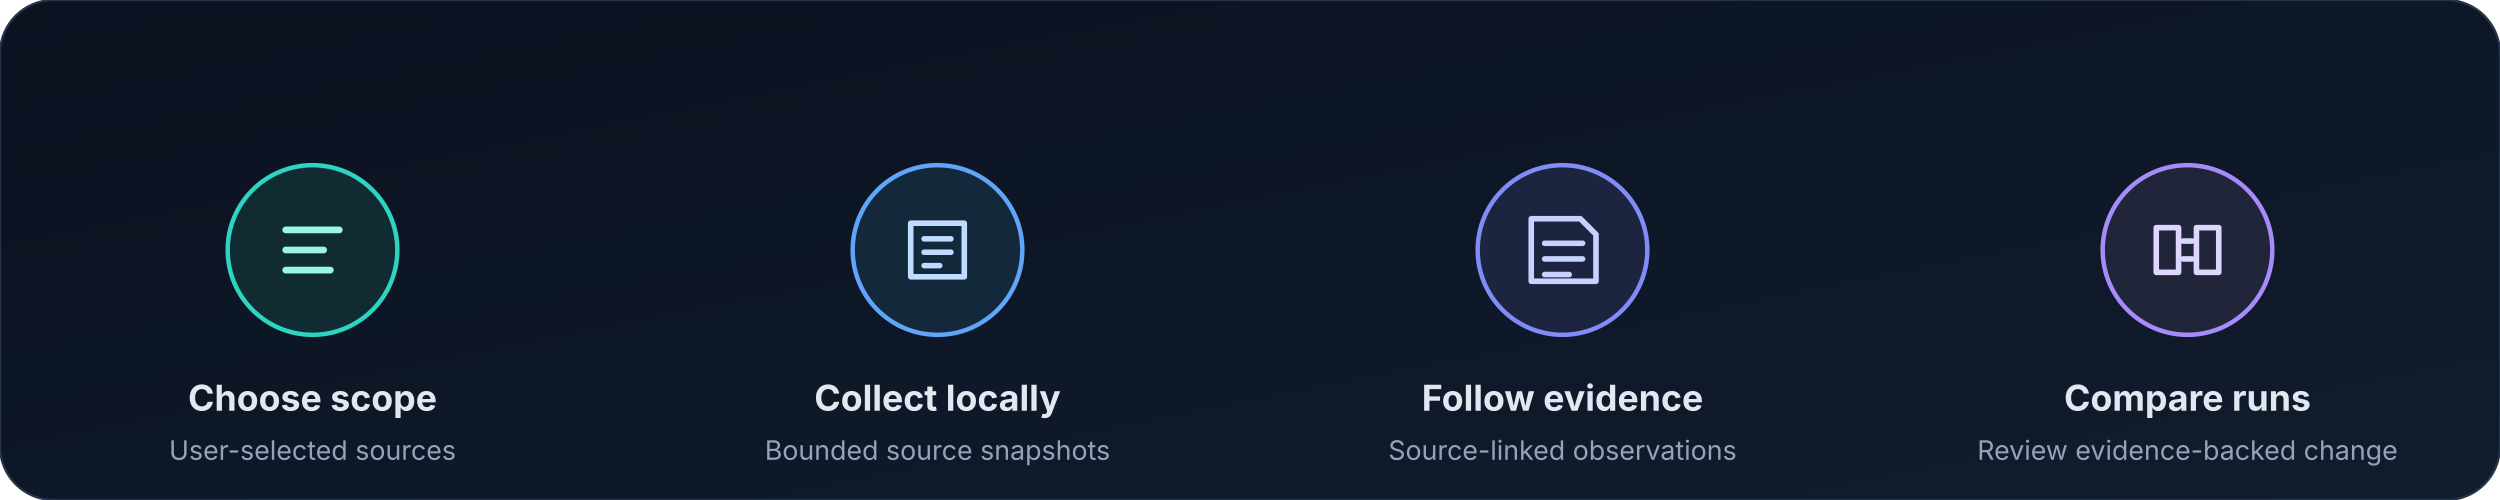
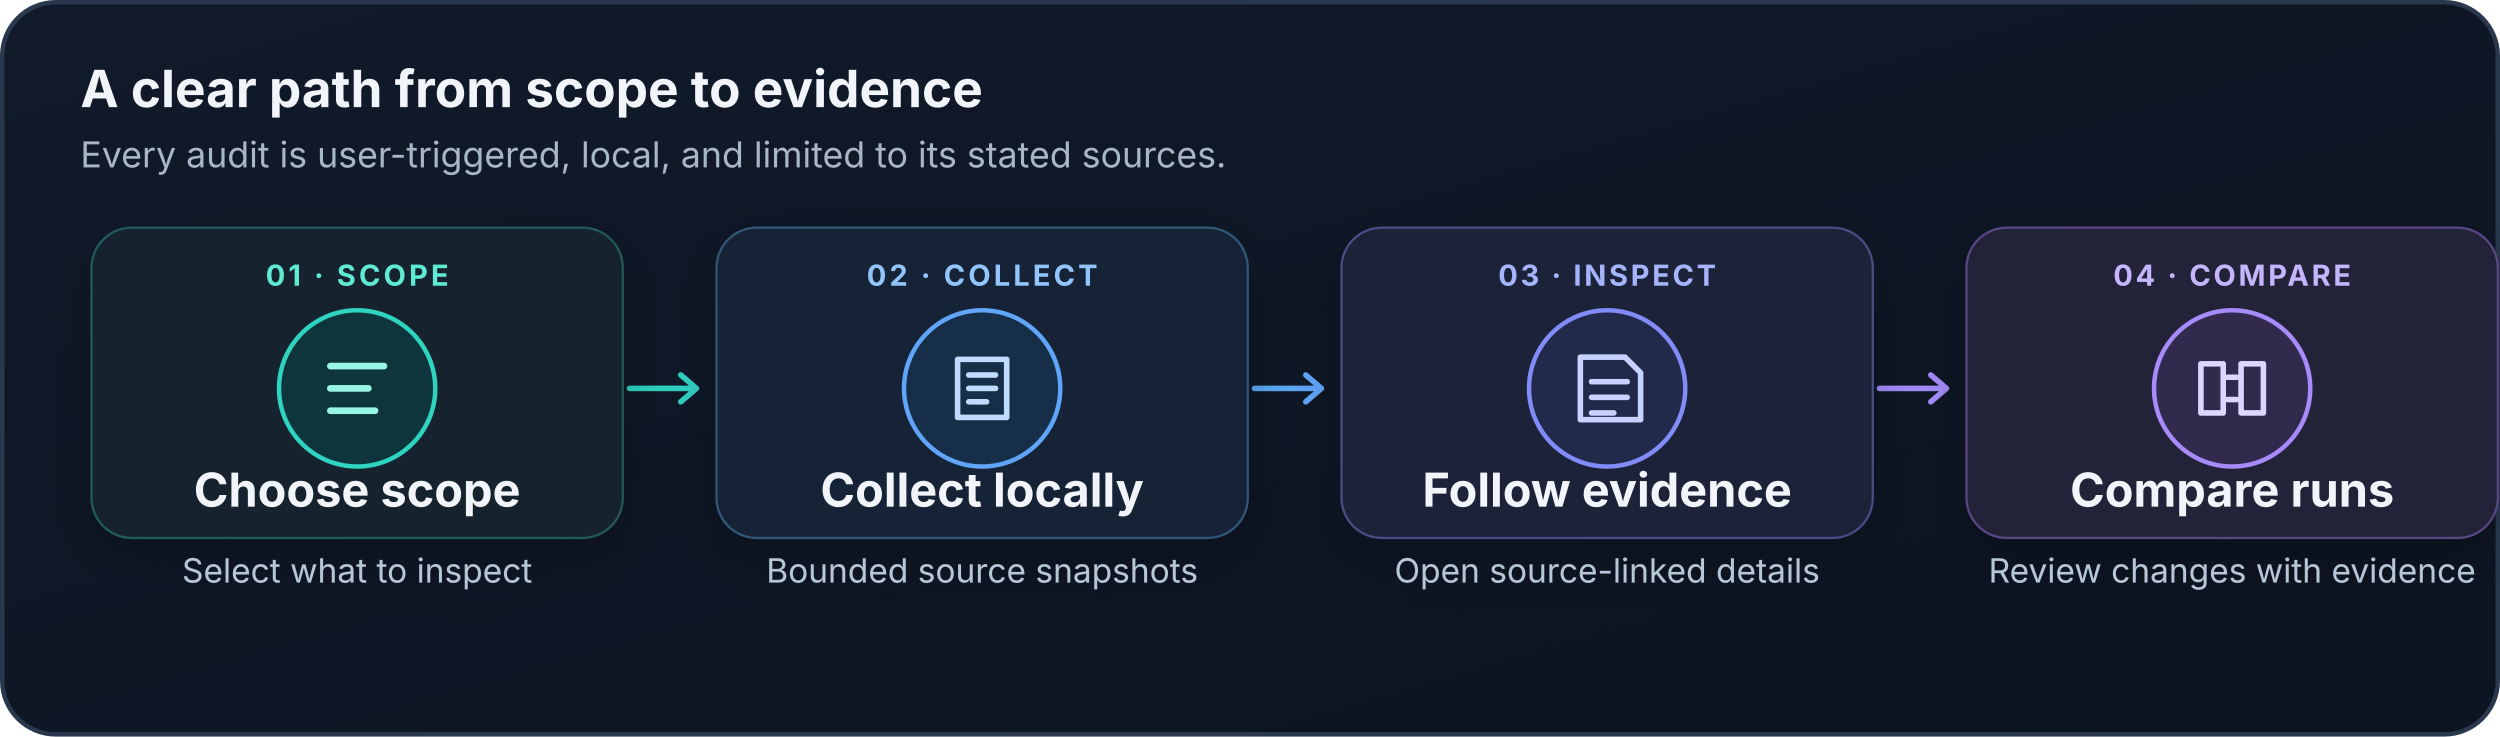
- <svg xmlns="http://www.w3.org/2000/svg" width="1120" height="224" viewBox="0 0 1120 224" role="img" aria-labelledby="title desc">
+ <svg xmlns="http://www.w3.org/2000/svg" width="1120" height="330" viewBox="0 0 1120 330" role="img" aria-labelledby="title desc">
  <defs>
-     <linearGradient id="bg" x1="0" y1="0" x2="1" y2="1">
-       <stop offset="0" stop-color="#0b1220" />
-       <stop offset="1" stop-color="#111c2d" />
+     <linearGradient id="panel" x1="0" y1="0" x2="1" y2="1">
+       <stop offset="0" stop-color="#111a29" />
+       <stop offset="1" stop-color="#0c1421" />
    </linearGradient>
-     <linearGradient id="line" x1="0" y1="0" x2="1" y2="0">
+     <linearGradient id="flow" x1="0" y1="0" x2="1" y2="0">
      <stop offset="0" stop-color="#2dd4bf" />
-       <stop offset="1" stop-color="#60a5fa" />
+       <stop offset=".52" stop-color="#60a5fa" />
+       <stop offset="1" stop-color="#a78bfa" />
    </linearGradient>
+     <filter id="shadow" x="-20%" y="-20%" width="140%" height="150%">
+       <feDropShadow dx="0" dy="8" stdDeviation="12" flood-color="#020617" flood-opacity=".24" />
+     </filter>
  </defs>
-   <rect width="1120" height="224" rx="24" fill="url(#bg)" stroke="#263449" />
-   <path d="M200 112h720" stroke="url(#line)" stroke-width="3" stroke-dasharray="8 10" opacity=".8" />
+   <rect x="1" y="1" width="1118" height="328" rx="24" fill="url(#panel)" stroke="#29384c" stroke-width="2" />
+   <text x="36" y="48" fill="#f1f5f9" font-family="Inter,Segoe UI,Arial,sans-serif" font-size="23" font-weight="700">A clear path from scope to evidence</text>
+   <text x="36" y="75" fill="#a8b6c8" font-family="Inter,Segoe UI,Arial,sans-serif" font-size="16">Every audit is user-triggered, local, and limited to its stated sources.</text>
+   <path d="M282 174h30m-7-6 7 6-7 6M562 174h30m-7-6 7 6-7 6M842 174h30m-7-6 7 6-7 6" fill="none" stroke="url(#flow)" stroke-width="2.5" stroke-linecap="round" stroke-linejoin="round" />
  <g font-family="Inter,Segoe UI,Arial,sans-serif" text-anchor="middle">
-     <g transform="translate(140 112)">
-       <circle r="38" fill="#102b32" stroke="#2dd4bf" stroke-width="2" />
-       <path d="M-12-9h24M-12 0h17M-12 9h20" stroke="#99f6e4" stroke-width="3" stroke-linecap="round" />
-       <text y="72" fill="#e2e8f0" font-size="16" font-weight="700">Choose scope</text>
-       <text y="94" fill="#94a3b8" font-size="12">User-selected sources</text>
+     <g transform="translate(160 174)" filter="url(#shadow)">
+       <rect x="-119" y="-72" width="238" height="139" rx="18" fill="#14242d" stroke="#245a5a" />
+       <circle cx="0" cy="0" r="35" fill="#10363a" stroke="#2dd4bf" stroke-width="2" />
+       <path d="M-12-10h24M-12 0h17M-12 10h20" fill="none" stroke="#99f6e4" stroke-width="3" stroke-linecap="round" />
+       <text x="0" y="-46" fill="#5eead4" font-size="13" font-weight="700" letter-spacing="1.4">01 · SCOPE</text>
+       <text x="0" y="53" fill="#f1f5f9" font-size="21" font-weight="700">Choose scope</text>
+       <text x="0" y="87" fill="#b8c7d8" font-size="15">Select what to inspect</text>
    </g>
-     <g transform="translate(420 112)">
-       <circle r="38" fill="#14283c" stroke="#60a5fa" stroke-width="2" />
-       <path d="M-12-12h24v24h-24zM-6-5h12M-6 1h12M-6 7h7" fill="none" stroke="#bfdbfe" stroke-width="2.5" stroke-linecap="round" stroke-linejoin="round" />
-       <text y="72" fill="#e2e8f0" font-size="16" font-weight="700">Collect locally</text>
-       <text y="94" fill="#94a3b8" font-size="12">Bounded source snapshots</text>
+     <g transform="translate(440 174)" filter="url(#shadow)">
+       <rect x="-119" y="-72" width="238" height="139" rx="18" fill="#142435" stroke="#315775" />
+       <circle cx="0" cy="0" r="35" fill="#142f46" stroke="#60a5fa" stroke-width="2" />
+       <path d="M-11-13h22v26h-22zM-6-6h12M-6 0h12M-6 6h8" fill="none" stroke="#bfdbfe" stroke-width="2.5" stroke-linecap="round" stroke-linejoin="round" />
+       <text x="0" y="-46" fill="#93c5fd" font-size="13" font-weight="700" letter-spacing="1.4">02 · COLLECT</text>
+       <text x="0" y="53" fill="#f1f5f9" font-size="21" font-weight="700">Collect locally</text>
+       <text x="0" y="87" fill="#b8c7d8" font-size="15">Bounded source snapshots</text>
    </g>
-     <g transform="translate(700 112)">
-       <circle r="38" fill="#1c2440" stroke="#818cf8" stroke-width="2" />
-       <path d="M-14-14h22l7 7v21h-29zM-8-3h17M-8 4h17M-8 11h11" fill="none" stroke="#c7d2fe" stroke-width="2.5" stroke-linecap="round" stroke-linejoin="round" />
-       <text y="72" fill="#e2e8f0" font-size="16" font-weight="700">Follow evidence</text>
-       <text y="94" fill="#94a3b8" font-size="12">Source-linked observations</text>
+     <g transform="translate(720 174)" filter="url(#shadow)">
+       <rect x="-119" y="-72" width="238" height="139" rx="18" fill="#1b2239" stroke="#484d83" />
+       <circle cx="0" cy="0" r="35" fill="#24294c" stroke="#818cf8" stroke-width="2" />
+       <path d="M-12-14h20l7 7v21h-27zM-7-3h16M-7 4h16M-7 11h10" fill="none" stroke="#c7d2fe" stroke-width="2.5" stroke-linecap="round" stroke-linejoin="round" />
+       <text x="0" y="-46" fill="#a5b4fc" font-size="13" font-weight="700" letter-spacing="1.2">03 · INSPECT</text>
+       <text x="0" y="53" fill="#f1f5f9" font-size="21" font-weight="700">Follow evidence</text>
+       <text x="0" y="87" fill="#b8c7d8" font-size="15">Open source-linked details</text>
    </g>
-     <g transform="translate(980 112)">
-       <circle r="38" fill="#20253a" stroke="#a78bfa" stroke-width="2" />
-       <path d="M-14-10h10v20h-10zM4-10h10v20H4zM-2-4h4M-2 4h4" fill="none" stroke="#ddd6fe" stroke-width="2.5" stroke-linecap="round" stroke-linejoin="round" />
-       <text y="72" fill="#e2e8f0" font-size="16" font-weight="700">Compare runs</text>
-       <text y="94" fill="#94a3b8" font-size="12">Review evidence-backed change</text>
+     <g transform="translate(1000 174)" filter="url(#shadow)">
+       <rect x="-119" y="-72" width="238" height="139" rx="18" fill="#242239" stroke="#594782" />
+       <circle cx="0" cy="0" r="35" fill="#30294d" stroke="#a78bfa" stroke-width="2" />
+       <path d="M-14-11h10v22h-10zM4-11h10v22H4zM-2-5h4M-2 5h4" fill="none" stroke="#ddd6fe" stroke-width="2.5" stroke-linecap="round" stroke-linejoin="round" />
+       <text x="0" y="-46" fill="#c4b5fd" font-size="13" font-weight="700" letter-spacing="1.2">04 · COMPARE</text>
+       <text x="0" y="53" fill="#f1f5f9" font-size="21" font-weight="700">Compare runs</text>
+       <text x="0" y="87" fill="#b8c7d8" font-size="15">Review changes with evidence</text>
    </g>
  </g>
</svg>
